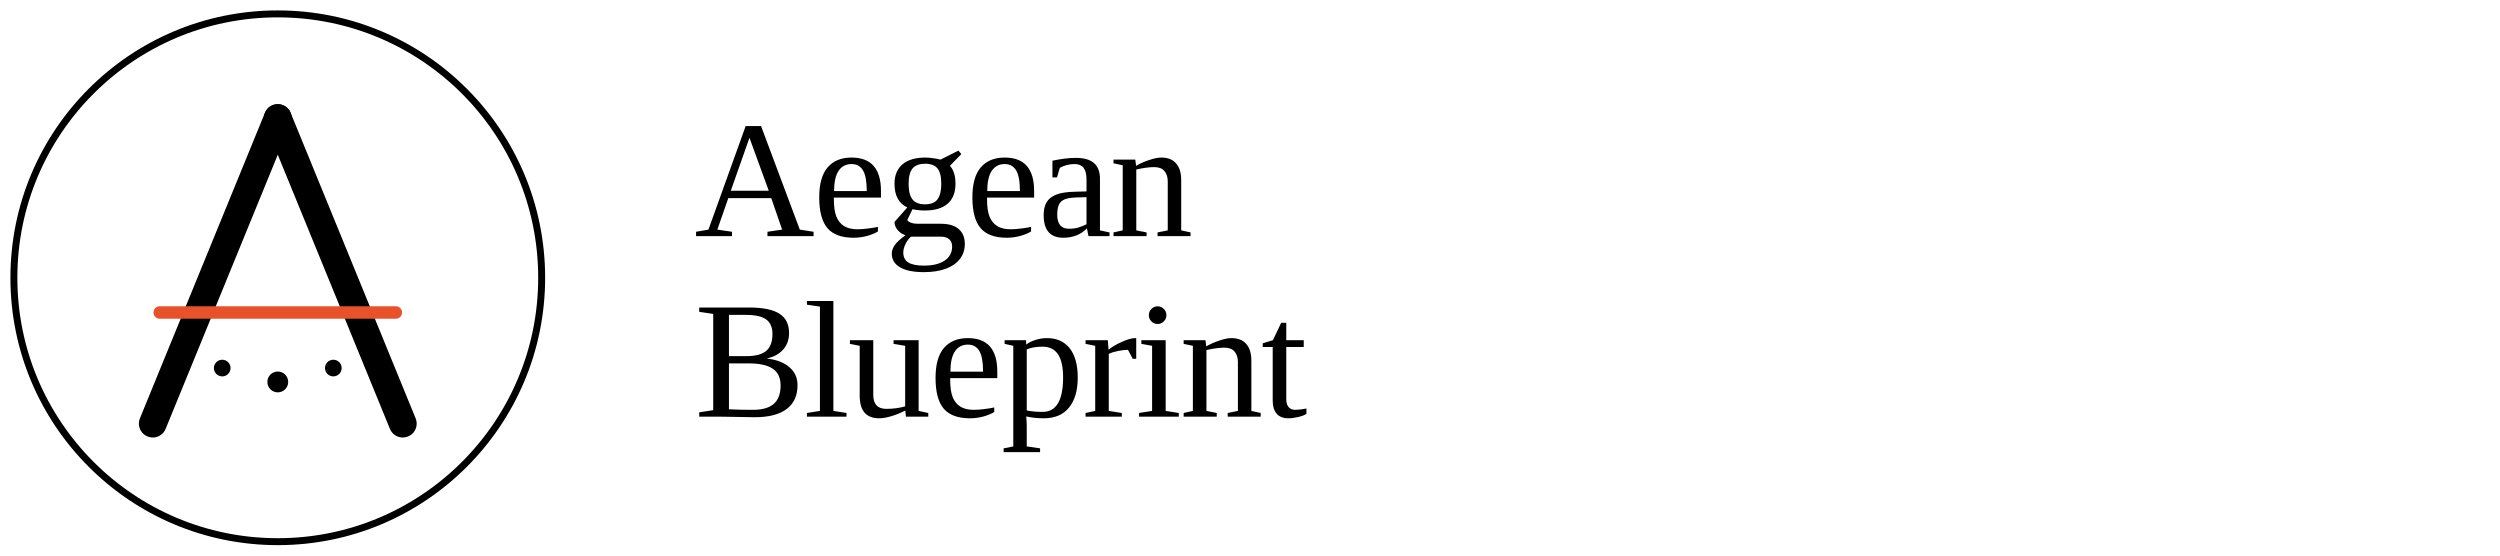
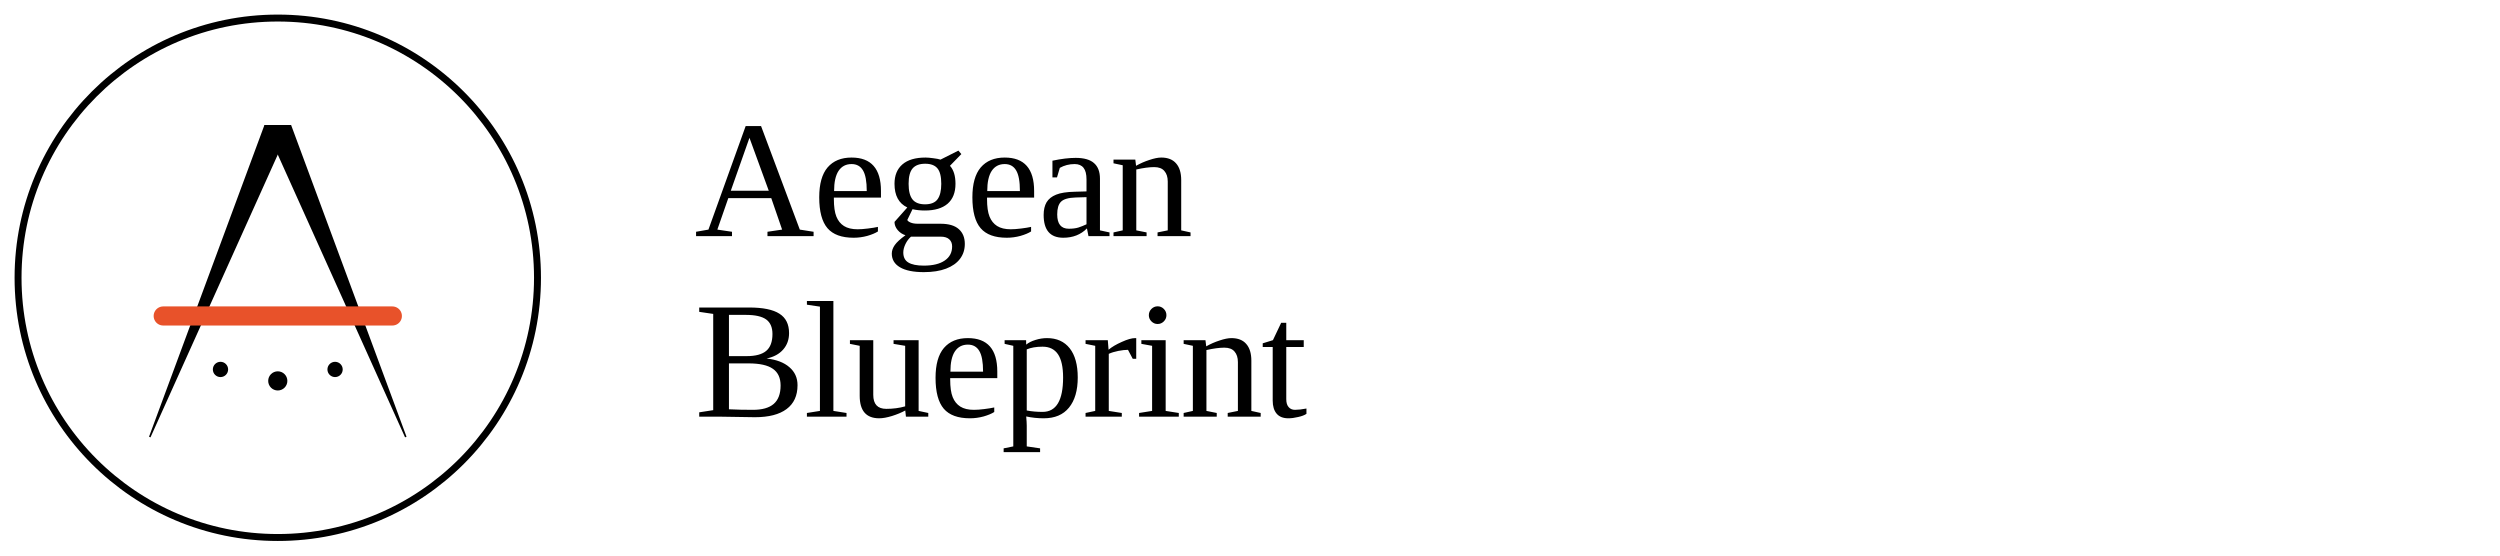
<svg xmlns="http://www.w3.org/2000/svg" viewBox="0 0 360 80" aria-label="Aegean Blueprint">
-   <circle cx="40" cy="40" r="38" fill="none" stroke="currentColor" stroke-width="1" />
-   <line x1="40" y1="17" x2="22" y2="61" stroke="currentColor" stroke-width="4" stroke-linecap="round" />
-   <line x1="40" y1="17" x2="58" y2="61" stroke="currentColor" stroke-width="4" stroke-linecap="round" />
-   <line x1="23" y1="45" x2="57" y2="45" stroke="#E8522A" stroke-width="1.8" stroke-linecap="round" />
-   <circle cx="32" cy="53" r="1.2" fill="currentColor" />
-   <circle cx="40" cy="55" r="1.5" fill="currentColor" />
-   <circle cx="48" cy="53" r="1.2" fill="currentColor" />
+   <circle cx="40" cy="40" r="37.40" fill="none" stroke="currentColor" stroke-width="1" />
+   <path d="M 38.08 18.00 L 41.92 18.00 L 21.67 62.98 L 21.46 62.89 Z" fill="currentColor" />
+   <path d="M 38.08 18.00 L 41.92 18.00 L 58.54 62.89 L 58.33 62.98 Z" fill="currentColor" />
+   <line x1="23.50" y1="45.50" x2="56.50" y2="45.50" stroke="#E8522A" stroke-width="2.75" stroke-linecap="round" />
+   <circle cx="31.75" cy="53.20" r="1.10" fill="currentColor" />
+   <circle cx="40.00" cy="54.85" r="1.38" fill="currentColor" />
+   <circle cx="48.25" cy="53.20" r="1.10" fill="currentColor" />
  <text x="100" y="34" font-family="Georgia, 'Times New Roman', serif" font-size="24" font-weight="500" fill="currentColor" letter-spacing="-0.3">Aegean</text>
  <text x="100" y="60" font-family="Georgia, 'Times New Roman', serif" font-size="24" font-weight="500" fill="currentColor" letter-spacing="-0.3">Blueprint</text>
</svg>
